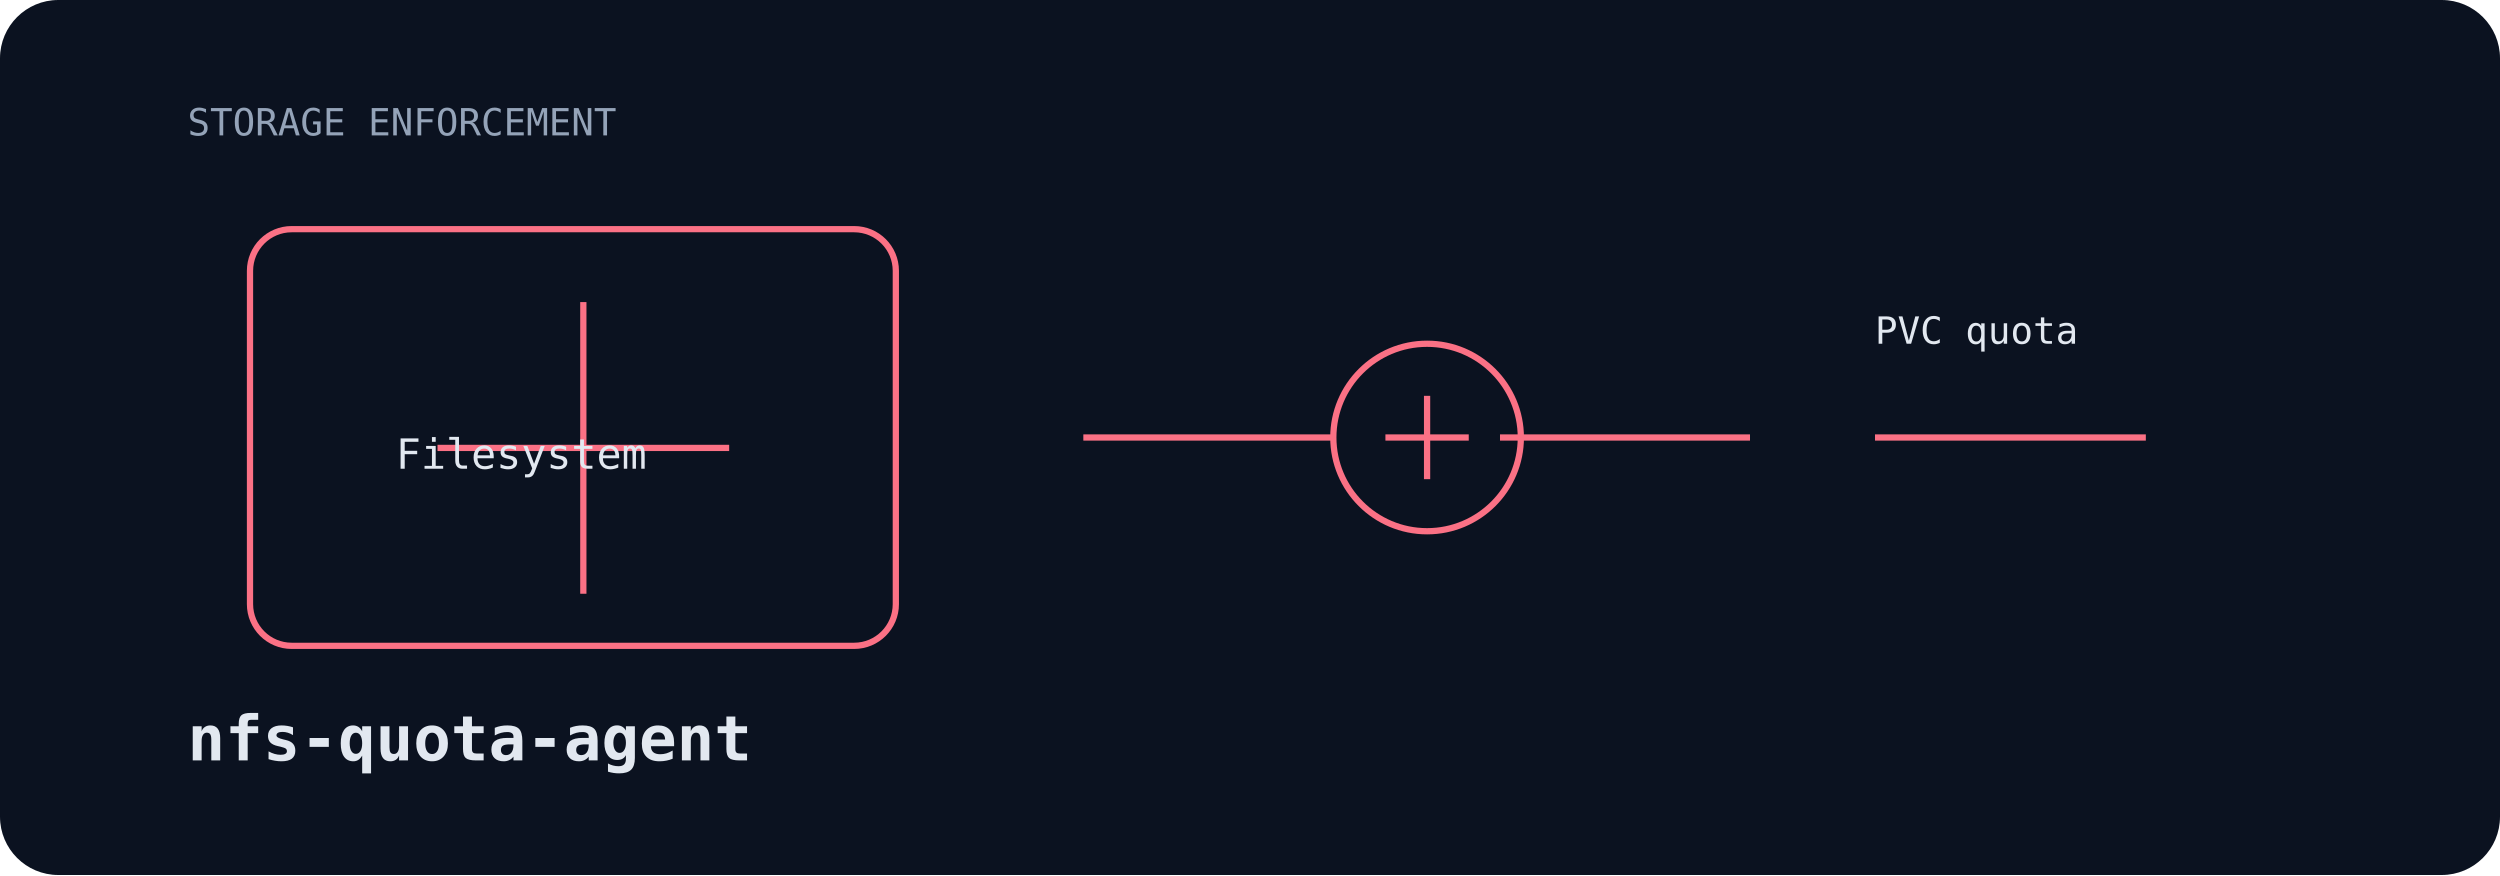
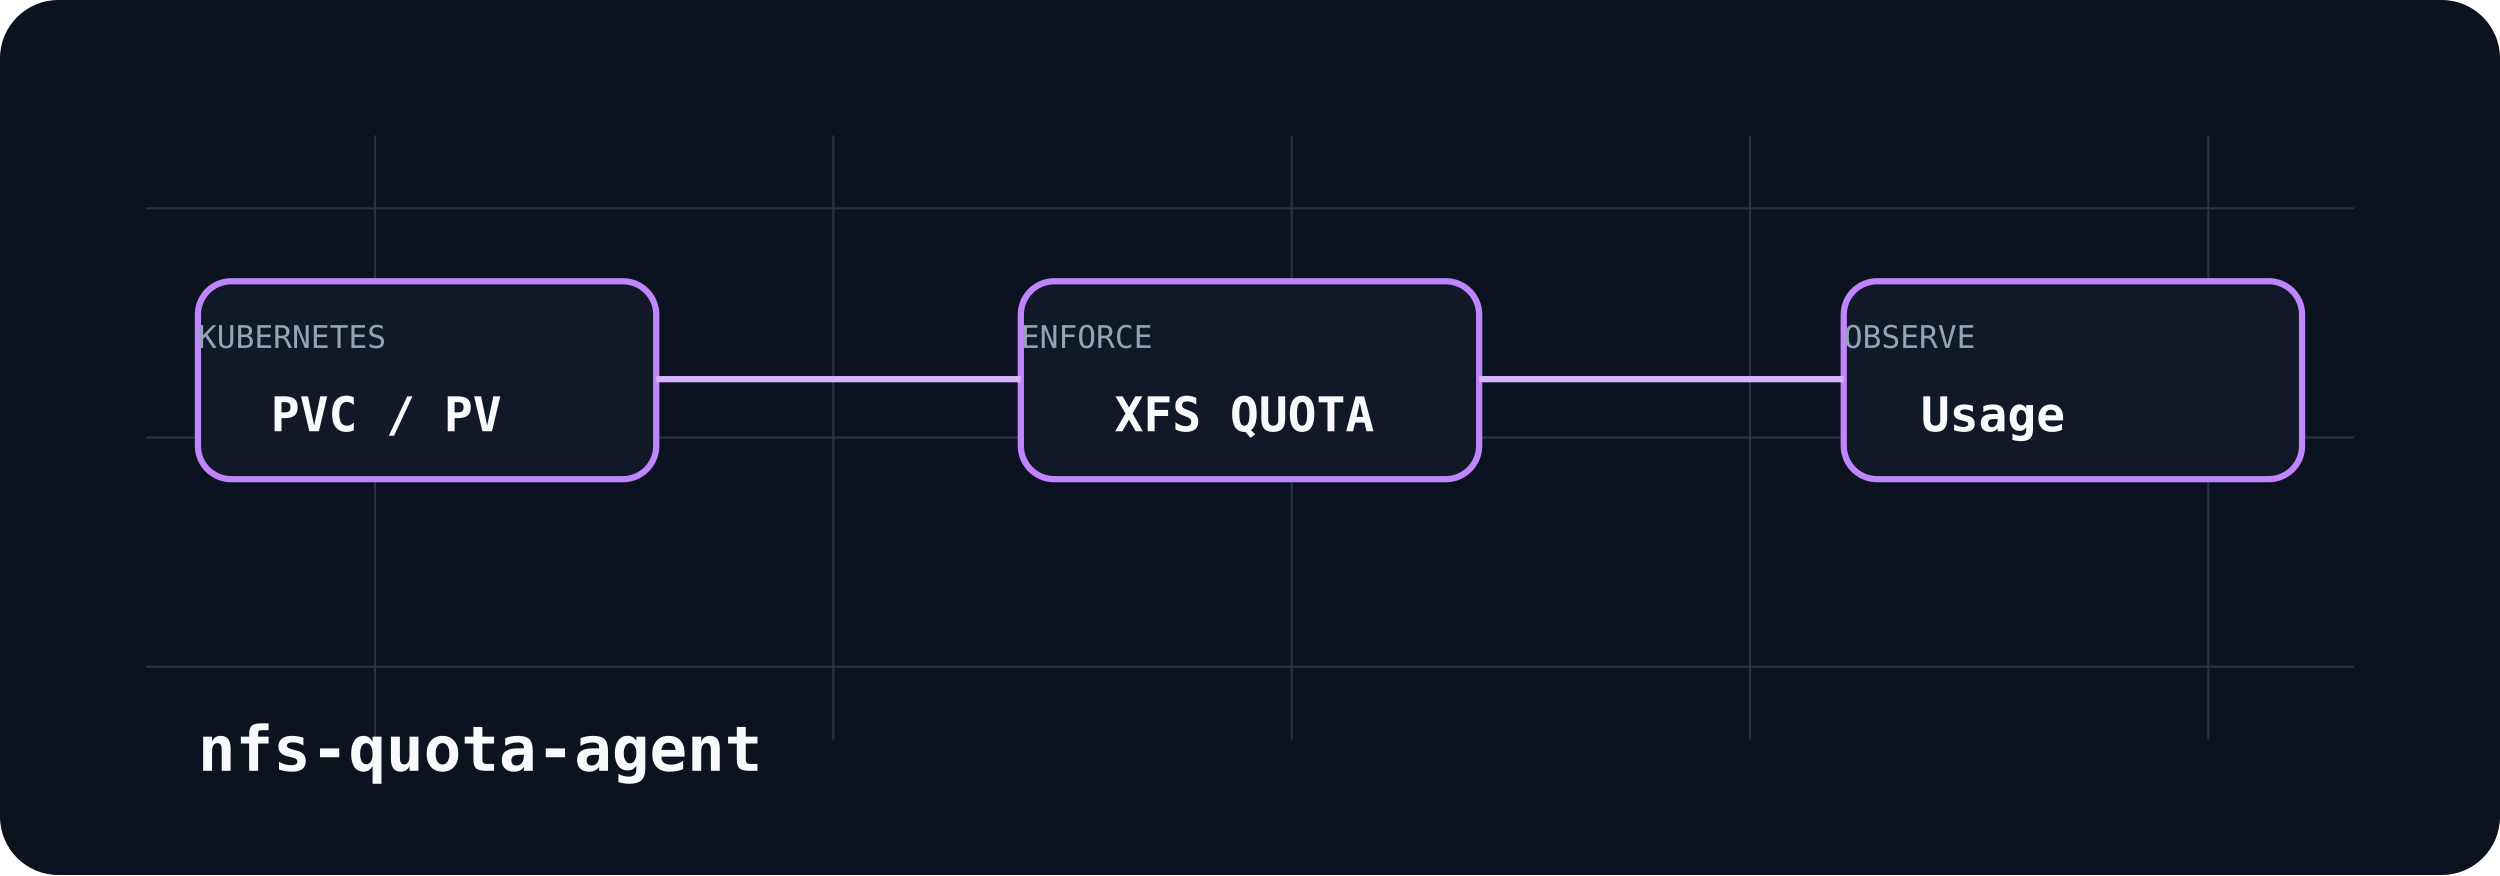
<svg xmlns="http://www.w3.org/2000/svg" viewBox="0 0 1200 420">
  <rect width="1200" height="420" rx="28" fill="#0b1220" />
-   <g fill="none" stroke="#fb7185" stroke-width="3">
-     <rect x="120" y="110" width="310" height="200" rx="20" />
-     <path d="M210 215h140M280 145v140" />
-     <path d="M520 210h120M720 210h120M900 210h130" />
-     <circle cx="685" cy="210" r="45" />
-     <path d="M665 210h40M685 190v40" />
+   <g stroke="#263244" stroke-width="1">
+     <path d="M70 100h1060M70 210h1060M70 320h1060" />
+     <path d="M180 65v290M400 65v290M620 65v290M840 65v290M1060 65v290" />
  </g>
-   <g fill="#e2e8f0" font-family="ui-monospace,monospace">
-     <text x="90" y="65" font-size="18" fill="#94a3b8">STORAGE ENFORCEMENT</text>
-     <text x="190" y="225" font-size="20">Filesystem</text>
-     <text x="900" y="165" font-size="18">PVC quota</text>
-     <text x="90" y="365" font-size="30" font-weight="700">nfs-quota-agent</text>
+   <g fill="#111827" stroke="#c084fc" stroke-width="3">
+     <rect x="95" y="135" width="220" height="95" rx="16" />
+     <rect x="490" y="135" width="220" height="95" rx="16" />
+     <rect x="885" y="135" width="220" height="95" rx="16" />
+   </g>
+   <g fill="none" stroke="#d8b4fe" stroke-width="3">
+     <path d="M315 182h175M710 182h175" />
+   </g>
+   <g fill="#f8fafc" font-family="ui-monospace,SFMono-Regular,Menlo,monospace">
+     <text x="95" y="167" font-size="15" fill="#94a3b8">KUBERNETES</text>
+     <text x="130" y="207" font-size="23" font-weight="700">PVC / PV</text>
+     <text x="490" y="167" font-size="15" fill="#94a3b8">ENFORCE</text>
+     <text x="535" y="207" font-size="23" font-weight="700">XFS QUOTA</text>
+     <text x="885" y="167" font-size="15" fill="#94a3b8">OBSERVE</text>
+     <text x="922" y="207" font-size="23" font-weight="700">Usage</text>
+     <text x="95" y="370" font-size="30" font-weight="700">nfs-quota-agent</text>
  </g>
</svg>
